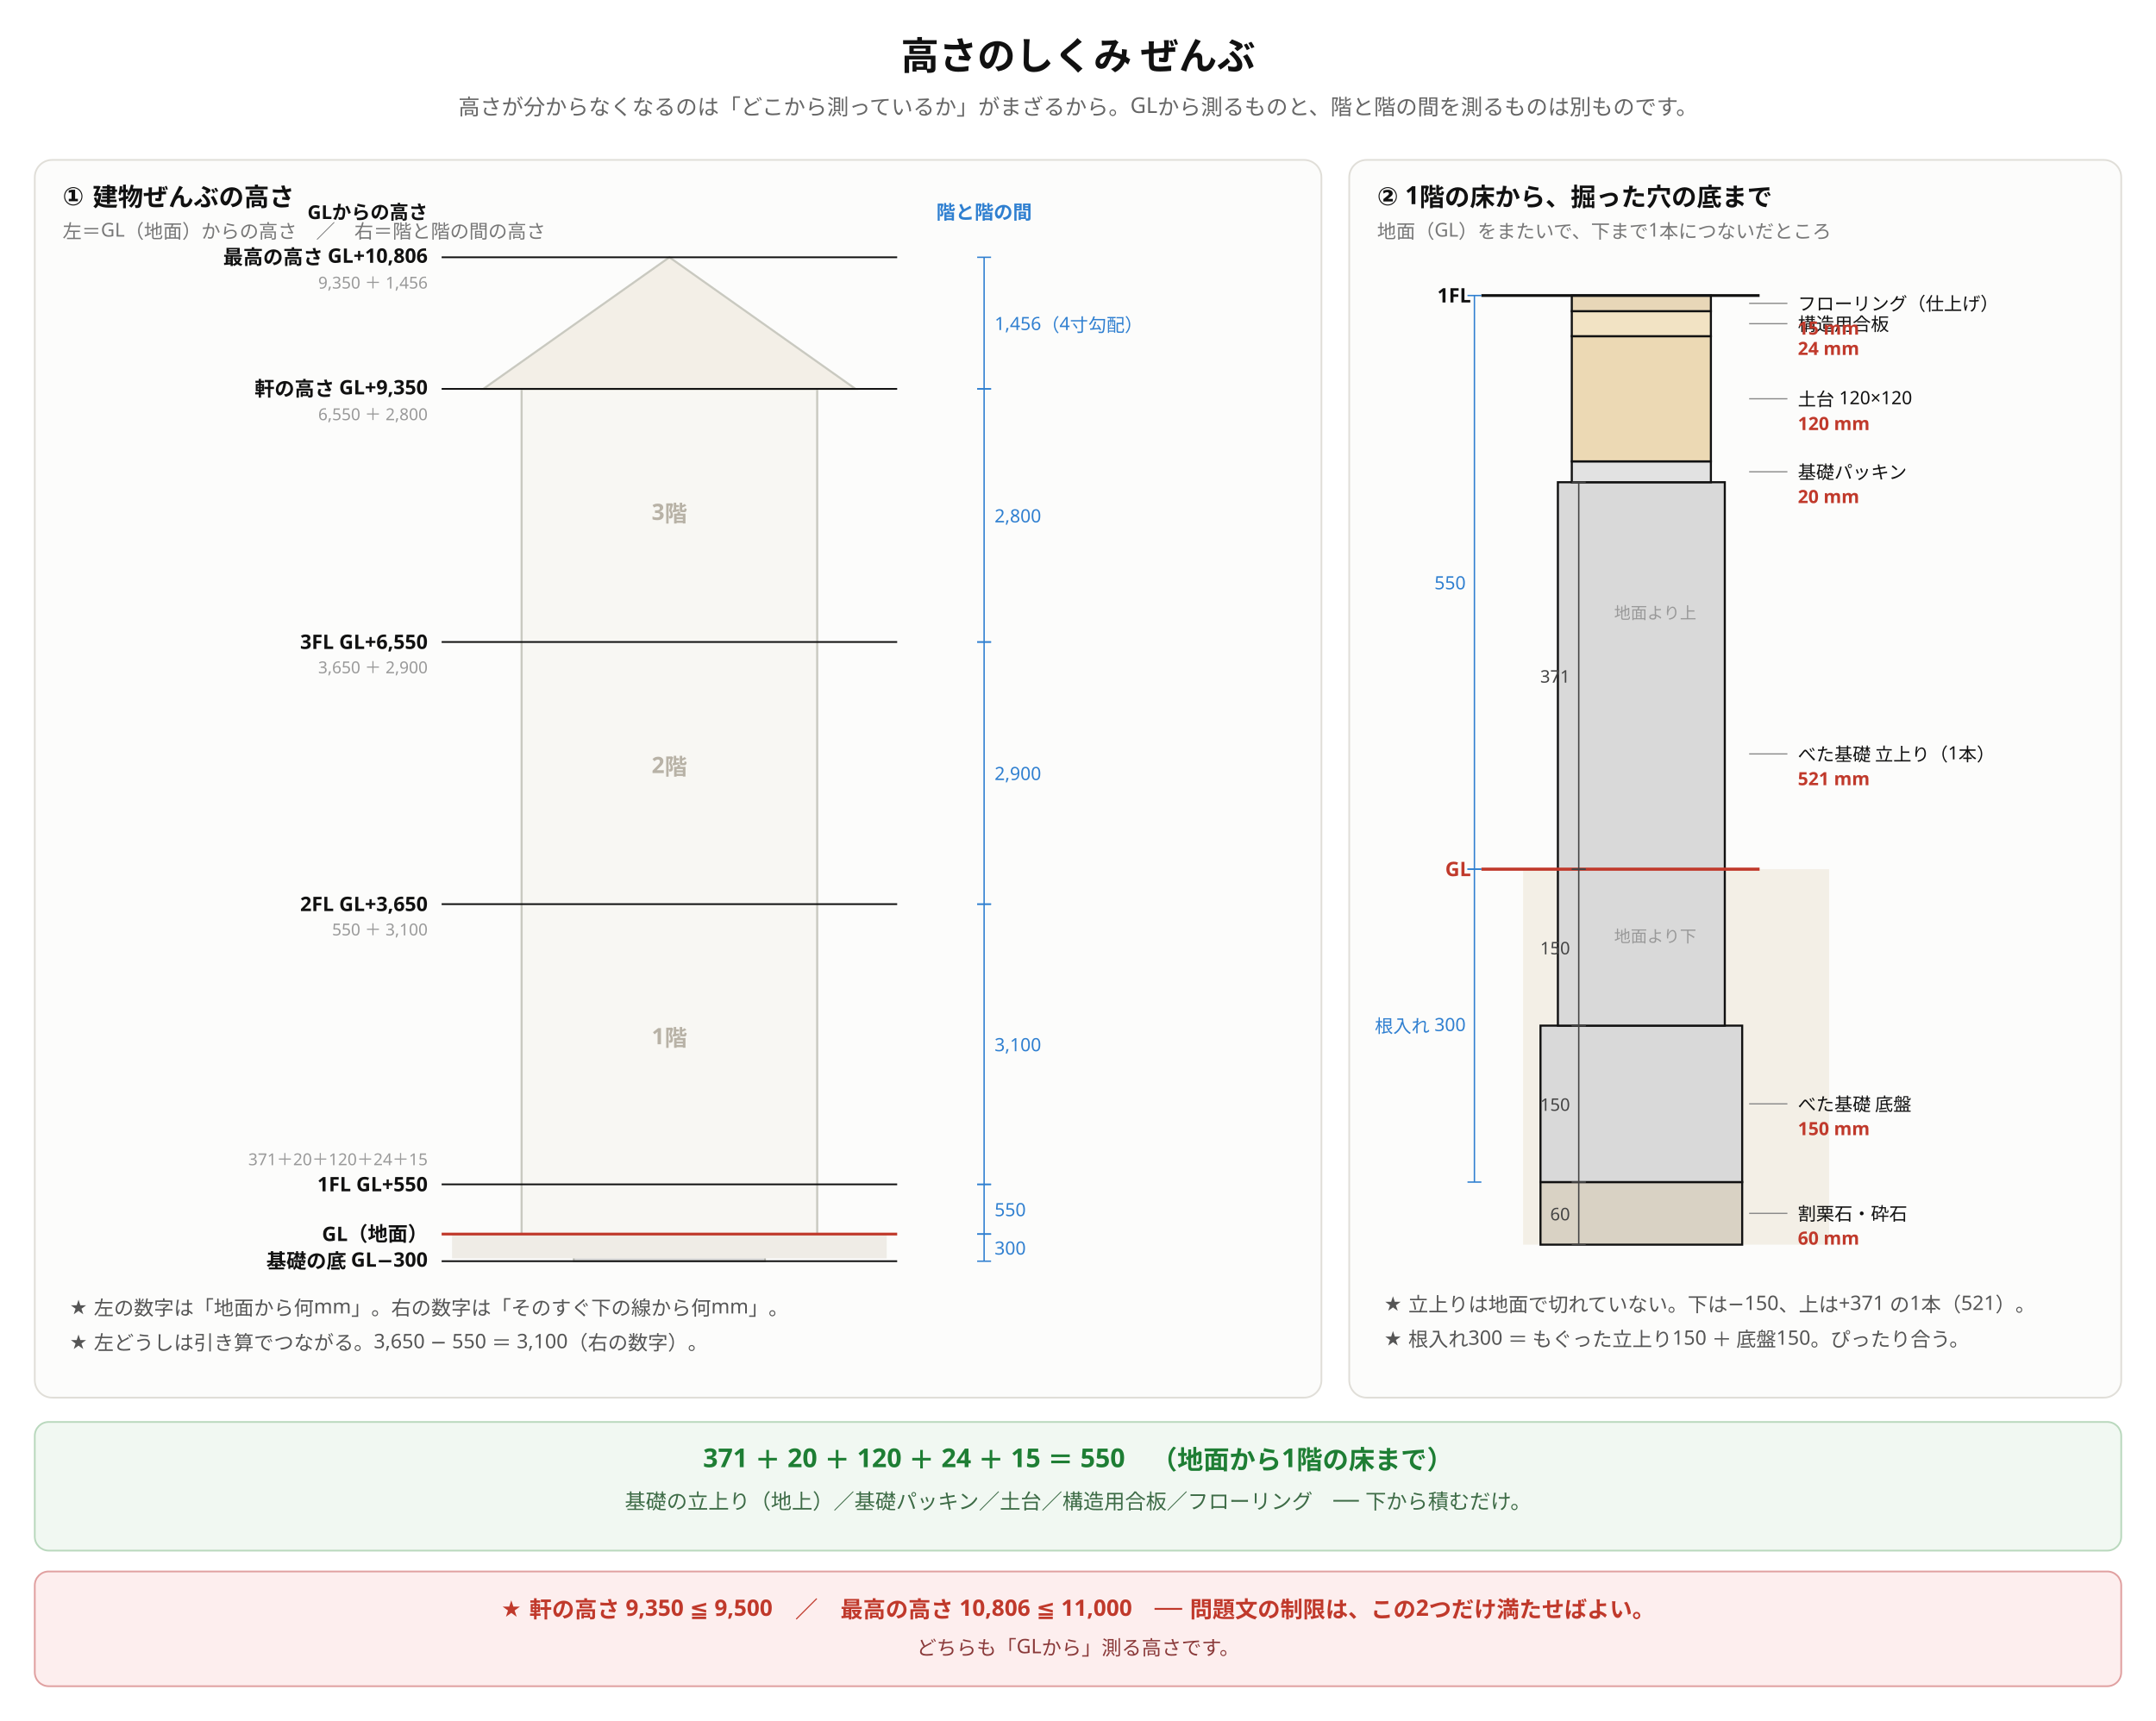
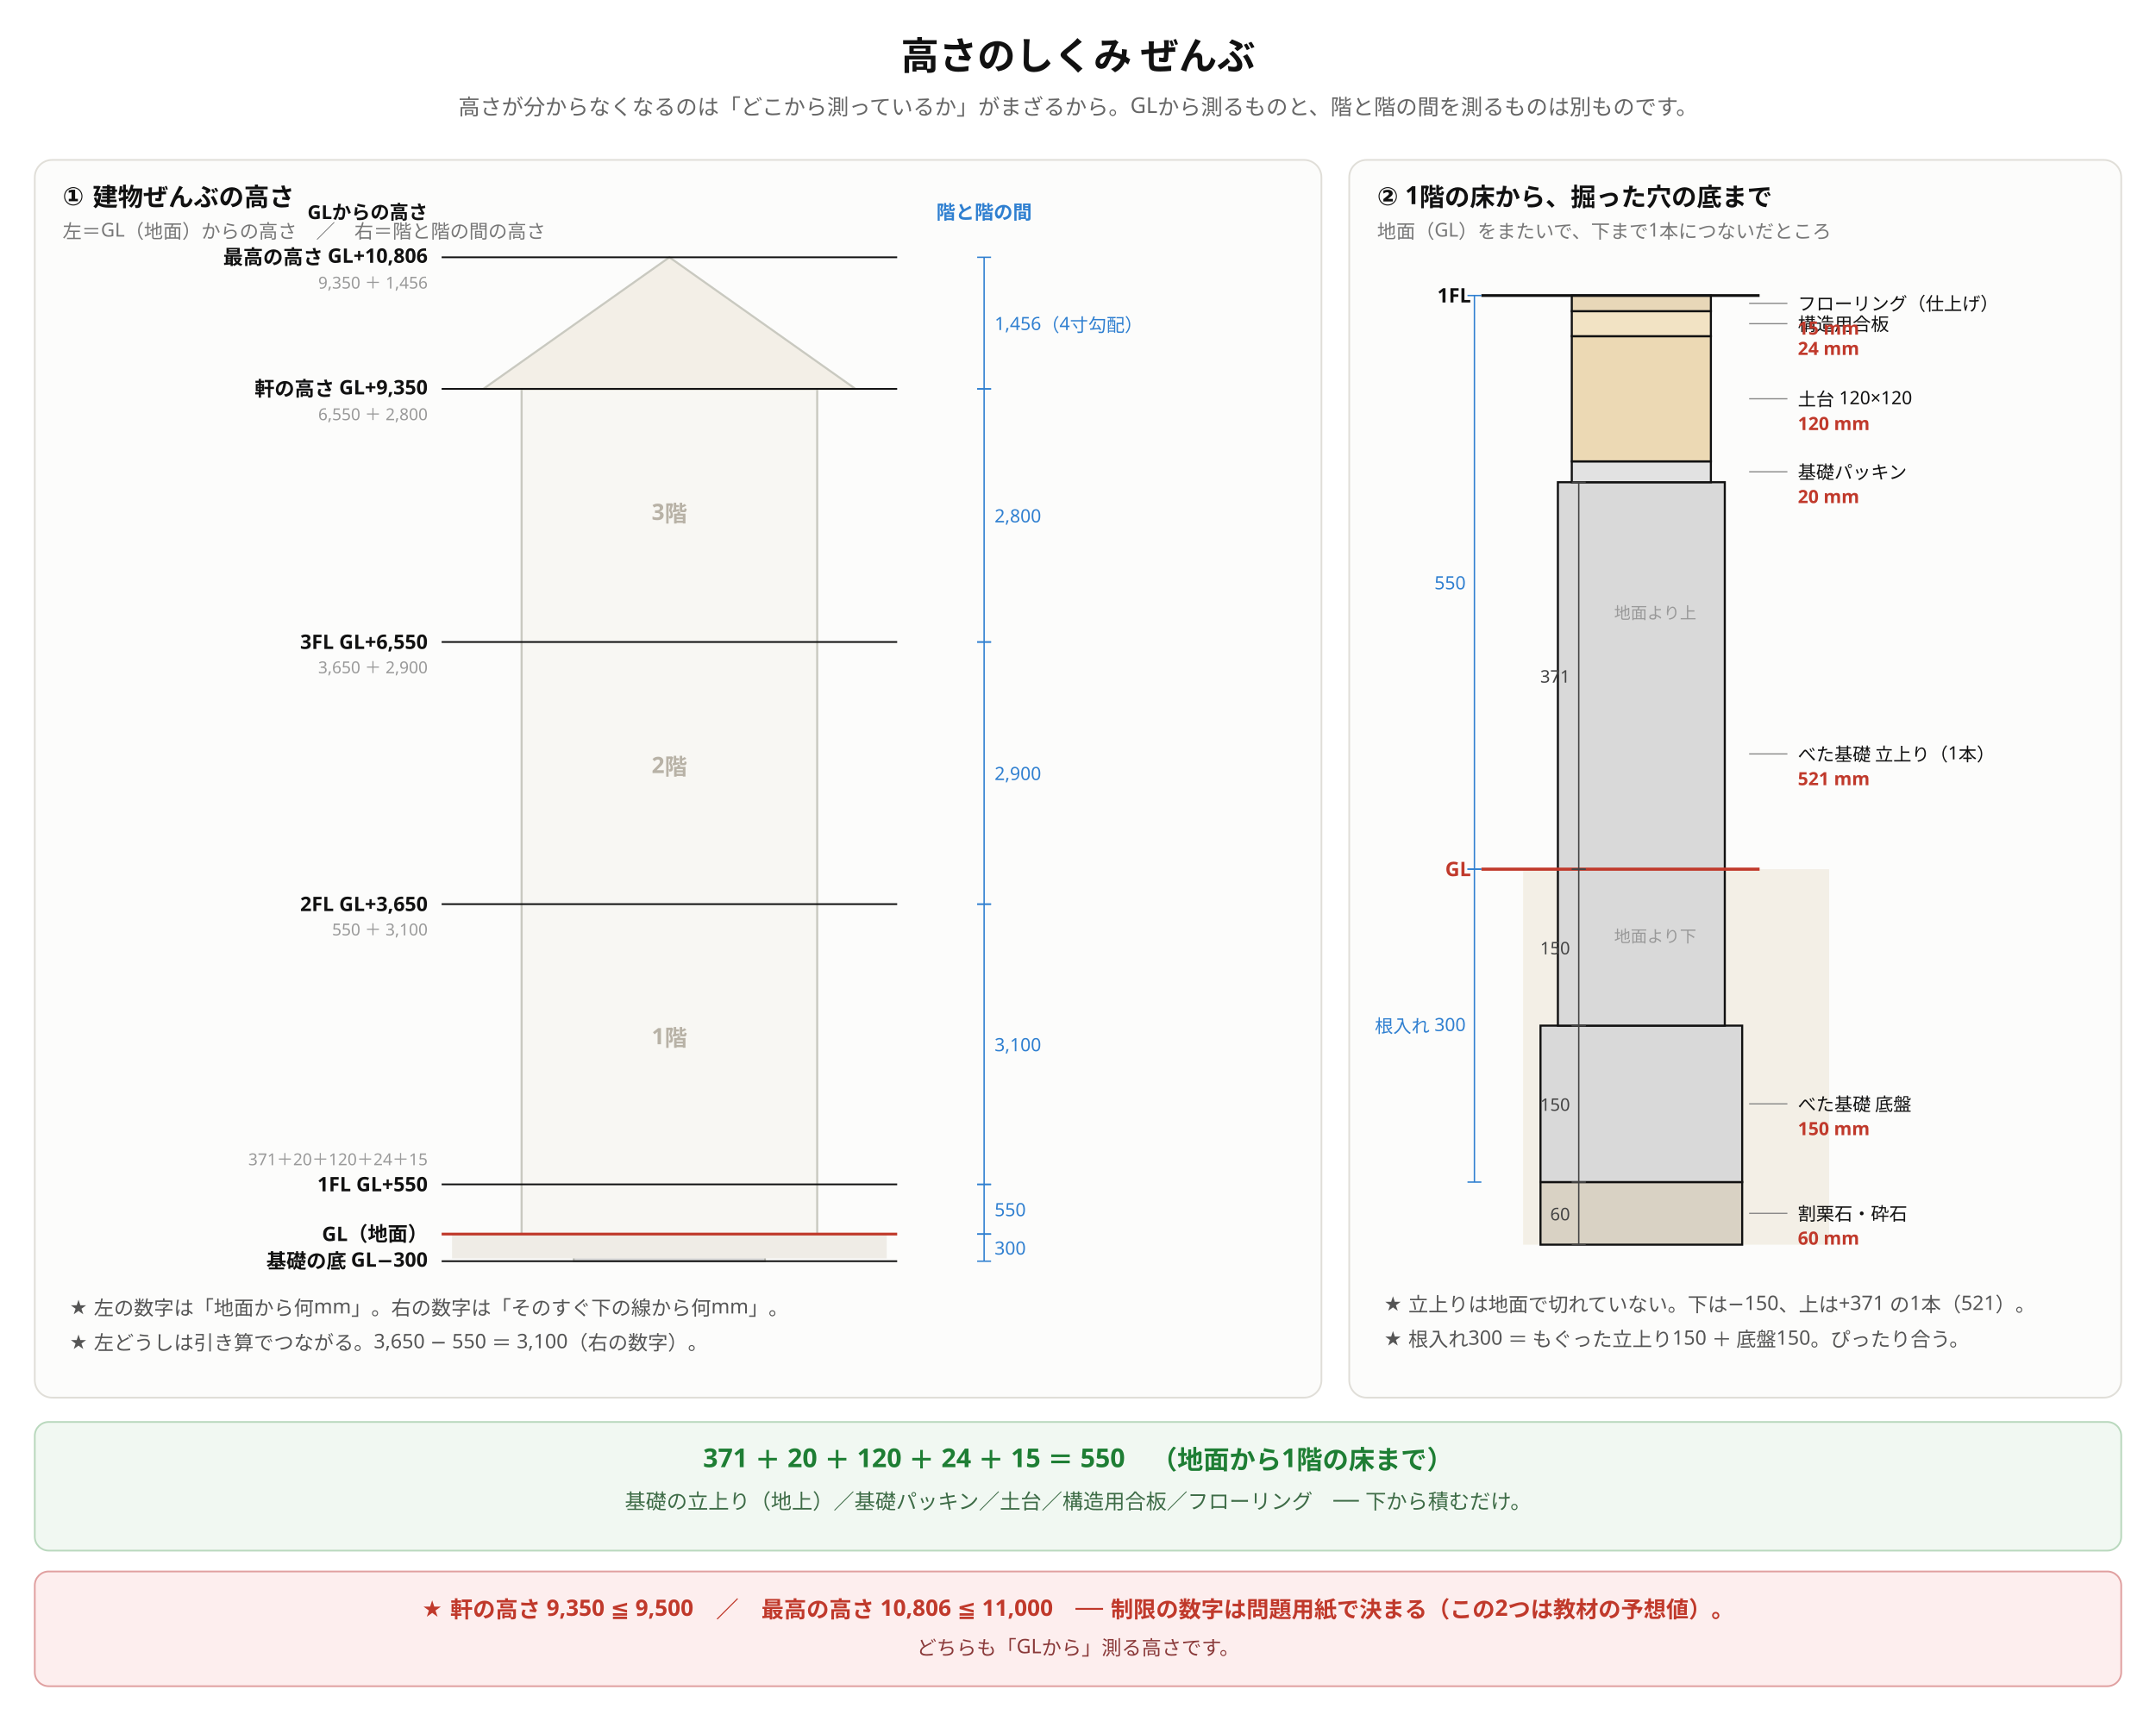
<svg xmlns="http://www.w3.org/2000/svg" viewBox="0 0 1240 990" width="1240" height="990" font-family="'Hiragino Sans','Hiragino Kaku Gothic ProN','Noto Sans JP','Yu Gothic',Meiryo,'IPAGothic',sans-serif">
  <rect width="1240" height="990" fill="#ffffff" />
  <text x="620" y="40" font-size="22" text-anchor="middle" fill="#111" font-weight="700" font-family="'Hiragino Sans','Hiragino Kaku Gothic ProN','Noto Sans JP','Yu Gothic',Meiryo,'IPAGothic',sans-serif">高さのしくみ ぜんぶ</text>
  <text x="620" y="66" font-size="12.5" text-anchor="middle" fill="#666" font-weight="400" font-family="'Hiragino Sans','Hiragino Kaku Gothic ProN','Noto Sans JP','Yu Gothic',Meiryo,'IPAGothic',sans-serif">高さが分からなくなるのは「どこから測っているか」がまざるから。GLから測るものと、階と階の間を測るものは別ものです。</text>
  <rect x="20" y="92" width="740" height="712" fill="#fcfcfb" stroke="#e0ded8" stroke-width="1.0" rx="10" />
  <text x="36" y="118" font-size="14.5" text-anchor="start" fill="#111" font-weight="700" font-family="'Hiragino Sans','Hiragino Kaku Gothic ProN','Noto Sans JP','Yu Gothic',Meiryo,'IPAGothic',sans-serif">① 建物ぜんぶの高さ</text>
  <text x="36" y="137" font-size="11" text-anchor="start" fill="#777" font-weight="400" font-family="'Hiragino Sans','Hiragino Kaku Gothic ProN','Noto Sans JP','Yu Gothic',Meiryo,'IPAGothic',sans-serif">左＝GL（地面）からの高さ　／　右＝階と階の間の高さ</text>
  <rect x="300" y="223.71" width="170" height="486.2" fill="#f8f7f3" stroke="#c9c9c0" stroke-width="1.2" />
  <polygon points="278,223.71 385,148 492,223.71" fill="#f3efe7" stroke="#c9c9c0" stroke-width="1.2" />
  <rect x="330" y="709.91" width="110" height="15.6" fill="#d9d9d9" stroke="#b6b6ae" stroke-width="1.0" />
  <rect x="260" y="709.91" width="250" height="14" fill="#efece6" stroke="none" />
  <text x="385" y="299.11" font-size="13" text-anchor="middle" fill="#b8b2a6" font-weight="700" font-family="'Hiragino Sans','Hiragino Kaku Gothic ProN','Noto Sans JP','Yu Gothic',Meiryo,'IPAGothic',sans-serif">3階</text>
  <text x="385" y="444.71" font-size="13" text-anchor="middle" fill="#b8b2a6" font-weight="700" font-family="'Hiragino Sans','Hiragino Kaku Gothic ProN','Noto Sans JP','Yu Gothic',Meiryo,'IPAGothic',sans-serif">2階</text>
  <text x="385" y="600.71" font-size="13" text-anchor="middle" fill="#b8b2a6" font-weight="700" font-family="'Hiragino Sans','Hiragino Kaku Gothic ProN','Noto Sans JP','Yu Gothic',Meiryo,'IPAGothic',sans-serif">1階</text>
  <line x1="254" y1="148" x2="516" y2="148" stroke="#111" stroke-width="1.0" />
  <text x="246" y="152" font-size="11.5" text-anchor="end" fill="#111" font-weight="700" font-family="'Hiragino Sans','Hiragino Kaku Gothic ProN','Noto Sans JP','Yu Gothic',Meiryo,'IPAGothic',sans-serif">最高の高さ  GL+10,806</text>
  <text x="246" y="166" font-size="9.5" text-anchor="end" fill="#999" font-weight="400" font-family="'Hiragino Sans','Hiragino Kaku Gothic ProN','Noto Sans JP','Yu Gothic',Meiryo,'IPAGothic',sans-serif">9,350 ＋ 1,456</text>
  <line x1="254" y1="223.71" x2="516" y2="223.71" stroke="#111" stroke-width="1.0" />
  <text x="246" y="227.71" font-size="11.5" text-anchor="end" fill="#111" font-weight="700" font-family="'Hiragino Sans','Hiragino Kaku Gothic ProN','Noto Sans JP','Yu Gothic',Meiryo,'IPAGothic',sans-serif">軒の高さ  GL+9,350</text>
  <text x="246" y="241.71" font-size="9.5" text-anchor="end" fill="#999" font-weight="400" font-family="'Hiragino Sans','Hiragino Kaku Gothic ProN','Noto Sans JP','Yu Gothic',Meiryo,'IPAGothic',sans-serif">6,550 ＋ 2,800</text>
  <line x1="254" y1="369.31" x2="516" y2="369.31" stroke="#111" stroke-width="1.0" />
  <text x="246" y="373.31" font-size="11.5" text-anchor="end" fill="#111" font-weight="700" font-family="'Hiragino Sans','Hiragino Kaku Gothic ProN','Noto Sans JP','Yu Gothic',Meiryo,'IPAGothic',sans-serif">3FL  GL+6,550</text>
  <text x="246" y="387.31" font-size="9.5" text-anchor="end" fill="#999" font-weight="400" font-family="'Hiragino Sans','Hiragino Kaku Gothic ProN','Noto Sans JP','Yu Gothic',Meiryo,'IPAGothic',sans-serif">3,650 ＋ 2,900</text>
  <line x1="254" y1="520.11" x2="516" y2="520.11" stroke="#111" stroke-width="1.0" />
  <text x="246" y="524.11" font-size="11.5" text-anchor="end" fill="#111" font-weight="700" font-family="'Hiragino Sans','Hiragino Kaku Gothic ProN','Noto Sans JP','Yu Gothic',Meiryo,'IPAGothic',sans-serif">2FL  GL+3,650</text>
  <text x="246" y="538.11" font-size="9.5" text-anchor="end" fill="#999" font-weight="400" font-family="'Hiragino Sans','Hiragino Kaku Gothic ProN','Noto Sans JP','Yu Gothic',Meiryo,'IPAGothic',sans-serif">550 ＋ 3,100</text>
  <line x1="254" y1="681.31" x2="516" y2="681.31" stroke="#111" stroke-width="1.0" />
  <text x="246" y="685.31" font-size="11.5" text-anchor="end" fill="#111" font-weight="700" font-family="'Hiragino Sans','Hiragino Kaku Gothic ProN','Noto Sans JP','Yu Gothic',Meiryo,'IPAGothic',sans-serif">1FL  GL+550</text>
  <text x="246" y="670.31" font-size="9.5" text-anchor="end" fill="#999" font-weight="400" font-family="'Hiragino Sans','Hiragino Kaku Gothic ProN','Noto Sans JP','Yu Gothic',Meiryo,'IPAGothic',sans-serif">371＋20＋120＋24＋15</text>
  <line x1="254" y1="709.91" x2="516" y2="709.91" stroke="#c0392b" stroke-width="1.6" />
  <text x="246" y="713.91" font-size="11.5" text-anchor="end" fill="#111" font-weight="700" font-family="'Hiragino Sans','Hiragino Kaku Gothic ProN','Noto Sans JP','Yu Gothic',Meiryo,'IPAGothic',sans-serif">GL（地面）</text>
  <line x1="254" y1="725.51" x2="516" y2="725.51" stroke="#111" stroke-width="1.0" />
  <text x="246" y="729.51" font-size="11.5" text-anchor="end" fill="#111" font-weight="700" font-family="'Hiragino Sans','Hiragino Kaku Gothic ProN','Noto Sans JP','Yu Gothic',Meiryo,'IPAGothic',sans-serif">基礎の底  GL−300</text>
  <line x1="566" y1="148" x2="566" y2="223.71" stroke="#2f7fd0" stroke-width="0.8" />
  <line x1="562" y1="148" x2="570" y2="148" stroke="#2f7fd0" stroke-width="0.8" />
  <line x1="562" y1="223.71" x2="570" y2="223.71" stroke="#2f7fd0" stroke-width="0.8" />
  <text x="572" y="189.86" font-size="10.5" text-anchor="start" fill="#2f7fd0" font-weight="400" font-family="'Hiragino Sans','Hiragino Kaku Gothic ProN','Noto Sans JP','Yu Gothic',Meiryo,'IPAGothic',sans-serif">1,456（4寸勾配）</text>
  <line x1="566" y1="223.71" x2="566" y2="369.31" stroke="#2f7fd0" stroke-width="0.8" />
  <line x1="562" y1="223.71" x2="570" y2="223.71" stroke="#2f7fd0" stroke-width="0.8" />
  <line x1="562" y1="369.31" x2="570" y2="369.31" stroke="#2f7fd0" stroke-width="0.8" />
  <text x="572" y="300.51" font-size="10.5" text-anchor="start" fill="#2f7fd0" font-weight="400" font-family="'Hiragino Sans','Hiragino Kaku Gothic ProN','Noto Sans JP','Yu Gothic',Meiryo,'IPAGothic',sans-serif">2,800</text>
  <line x1="566" y1="369.31" x2="566" y2="520.11" stroke="#2f7fd0" stroke-width="0.8" />
  <line x1="562" y1="369.31" x2="570" y2="369.31" stroke="#2f7fd0" stroke-width="0.8" />
  <line x1="562" y1="520.11" x2="570" y2="520.11" stroke="#2f7fd0" stroke-width="0.8" />
  <text x="572" y="448.71" font-size="10.5" text-anchor="start" fill="#2f7fd0" font-weight="400" font-family="'Hiragino Sans','Hiragino Kaku Gothic ProN','Noto Sans JP','Yu Gothic',Meiryo,'IPAGothic',sans-serif">2,900</text>
  <line x1="566" y1="520.11" x2="566" y2="681.31" stroke="#2f7fd0" stroke-width="0.8" />
  <line x1="562" y1="520.11" x2="570" y2="520.11" stroke="#2f7fd0" stroke-width="0.8" />
  <line x1="562" y1="681.31" x2="570" y2="681.31" stroke="#2f7fd0" stroke-width="0.8" />
  <text x="572" y="604.71" font-size="10.5" text-anchor="start" fill="#2f7fd0" font-weight="400" font-family="'Hiragino Sans','Hiragino Kaku Gothic ProN','Noto Sans JP','Yu Gothic',Meiryo,'IPAGothic',sans-serif">3,100</text>
  <line x1="566" y1="681.31" x2="566" y2="709.91" stroke="#2f7fd0" stroke-width="0.8" />
  <line x1="562" y1="681.31" x2="570" y2="681.31" stroke="#2f7fd0" stroke-width="0.8" />
  <line x1="562" y1="709.91" x2="570" y2="709.91" stroke="#2f7fd0" stroke-width="0.8" />
  <text x="572" y="699.61" font-size="10.5" text-anchor="start" fill="#2f7fd0" font-weight="400" font-family="'Hiragino Sans','Hiragino Kaku Gothic ProN','Noto Sans JP','Yu Gothic',Meiryo,'IPAGothic',sans-serif">550</text>
  <line x1="566" y1="709.91" x2="566" y2="725.51" stroke="#2f7fd0" stroke-width="0.8" />
  <line x1="562" y1="709.91" x2="570" y2="709.91" stroke="#2f7fd0" stroke-width="0.8" />
  <line x1="562" y1="725.51" x2="570" y2="725.51" stroke="#2f7fd0" stroke-width="0.8" />
  <text x="572" y="721.71" font-size="10.5" text-anchor="start" fill="#2f7fd0" font-weight="400" font-family="'Hiragino Sans','Hiragino Kaku Gothic ProN','Noto Sans JP','Yu Gothic',Meiryo,'IPAGothic',sans-serif">300</text>
  <text x="566" y="126" font-size="11" text-anchor="middle" fill="#2f7fd0" font-weight="700" font-family="'Hiragino Sans','Hiragino Kaku Gothic ProN','Noto Sans JP','Yu Gothic',Meiryo,'IPAGothic',sans-serif">階と階の間</text>
  <text x="246" y="126" font-size="11" text-anchor="end" fill="#111" font-weight="700" font-family="'Hiragino Sans','Hiragino Kaku Gothic ProN','Noto Sans JP','Yu Gothic',Meiryo,'IPAGothic',sans-serif">GLからの高さ</text>
  <text x="40" y="756" font-size="11.5" text-anchor="start" fill="#555" font-weight="400" font-family="'Hiragino Sans','Hiragino Kaku Gothic ProN','Noto Sans JP','Yu Gothic',Meiryo,'IPAGothic',sans-serif">★ 左の数字は「地面から何mm」。右の数字は「そのすぐ下の線から何mm」。</text>
  <text x="40" y="776" font-size="11.5" text-anchor="start" fill="#555" font-weight="400" font-family="'Hiragino Sans','Hiragino Kaku Gothic ProN','Noto Sans JP','Yu Gothic',Meiryo,'IPAGothic',sans-serif">★ 左どうしは引き算でつながる。3,650 − 550 ＝ 3,100（右の数字）。</text>
  <rect x="776" y="92" width="444" height="712" fill="#fcfcfb" stroke="#e0ded8" stroke-width="1.0" rx="10" />
  <text x="792" y="118" font-size="14.5" text-anchor="start" fill="#111" font-weight="700" font-family="'Hiragino Sans','Hiragino Kaku Gothic ProN','Noto Sans JP','Yu Gothic',Meiryo,'IPAGothic',sans-serif">② 1階の床から、掘った穴の底まで</text>
  <text x="792" y="137" font-size="11" text-anchor="start" fill="#777" font-weight="400" font-family="'Hiragino Sans','Hiragino Kaku Gothic ProN','Noto Sans JP','Yu Gothic',Meiryo,'IPAGothic',sans-serif">地面（GL）をまたいで、下まで1本につないだところ</text>
  <rect x="876" y="500" width="176" height="216" fill="#f3efe6" stroke="none" />
  <rect x="886" y="680" width="116" height="36" fill="#d9d2c4" stroke="#111" stroke-width="1.2" />
  <line x1="1006" y1="698" x2="1028" y2="698" stroke="#888" stroke-width="0.7" />
  <text x="1034" y="702" font-size="10.5" text-anchor="start" fill="#111" font-weight="400" font-family="'Hiragino Sans','Hiragino Kaku Gothic ProN','Noto Sans JP','Yu Gothic',Meiryo,'IPAGothic',sans-serif">割栗石・砕石</text>
  <text x="1034" y="716" font-size="10.5" text-anchor="start" fill="#c0392b" font-weight="700" font-family="'Hiragino Sans','Hiragino Kaku Gothic ProN','Noto Sans JP','Yu Gothic',Meiryo,'IPAGothic',sans-serif">60 mm</text>
  <rect x="886" y="590" width="116" height="90" fill="#d9d9d9" stroke="#111" stroke-width="1.2" />
  <line x1="1006" y1="635" x2="1028" y2="635" stroke="#888" stroke-width="0.7" />
  <text x="1034" y="639" font-size="10.5" text-anchor="start" fill="#111" font-weight="400" font-family="'Hiragino Sans','Hiragino Kaku Gothic ProN','Noto Sans JP','Yu Gothic',Meiryo,'IPAGothic',sans-serif">べた基礎 底盤</text>
  <text x="1034" y="653" font-size="10.5" text-anchor="start" fill="#c0392b" font-weight="700" font-family="'Hiragino Sans','Hiragino Kaku Gothic ProN','Noto Sans JP','Yu Gothic',Meiryo,'IPAGothic',sans-serif">150 mm</text>
  <rect x="896" y="277.4" width="96" height="312.6" fill="#d9d9d9" stroke="#111" stroke-width="1.2" />
  <line x1="1006" y1="433.7" x2="1028" y2="433.7" stroke="#888" stroke-width="0.7" />
  <text x="1034" y="437.7" font-size="10.5" text-anchor="start" fill="#111" font-weight="400" font-family="'Hiragino Sans','Hiragino Kaku Gothic ProN','Noto Sans JP','Yu Gothic',Meiryo,'IPAGothic',sans-serif">べた基礎 立上り（1本）</text>
  <text x="1034" y="451.7" font-size="10.5" text-anchor="start" fill="#c0392b" font-weight="700" font-family="'Hiragino Sans','Hiragino Kaku Gothic ProN','Noto Sans JP','Yu Gothic',Meiryo,'IPAGothic',sans-serif">521 mm</text>
  <rect x="904" y="265.4" width="80" height="12" fill="#e2e2e2" stroke="#111" stroke-width="1.2" />
  <line x1="1006" y1="271.4" x2="1028" y2="271.4" stroke="#888" stroke-width="0.7" />
  <text x="1034" y="275.4" font-size="10.5" text-anchor="start" fill="#111" font-weight="400" font-family="'Hiragino Sans','Hiragino Kaku Gothic ProN','Noto Sans JP','Yu Gothic',Meiryo,'IPAGothic',sans-serif">基礎パッキン</text>
  <text x="1034" y="289.4" font-size="10.5" text-anchor="start" fill="#c0392b" font-weight="700" font-family="'Hiragino Sans','Hiragino Kaku Gothic ProN','Noto Sans JP','Yu Gothic',Meiryo,'IPAGothic',sans-serif">20 mm</text>
  <rect x="904" y="193.4" width="80" height="72" fill="#ecd9b4" stroke="#111" stroke-width="1.2" />
  <line x1="1006" y1="229.4" x2="1028" y2="229.4" stroke="#888" stroke-width="0.7" />
  <text x="1034" y="233.4" font-size="10.5" text-anchor="start" fill="#111" font-weight="400" font-family="'Hiragino Sans','Hiragino Kaku Gothic ProN','Noto Sans JP','Yu Gothic',Meiryo,'IPAGothic',sans-serif">土台 120×120</text>
  <text x="1034" y="247.4" font-size="10.5" text-anchor="start" fill="#c0392b" font-weight="700" font-family="'Hiragino Sans','Hiragino Kaku Gothic ProN','Noto Sans JP','Yu Gothic',Meiryo,'IPAGothic',sans-serif">120 mm</text>
  <rect x="904" y="179" width="80" height="14.4" fill="#f2e3c4" stroke="#111" stroke-width="1.2" />
  <line x1="1006" y1="186.2" x2="1028" y2="186.2" stroke="#888" stroke-width="0.7" />
  <text x="1034" y="190.2" font-size="10.5" text-anchor="start" fill="#111" font-weight="400" font-family="'Hiragino Sans','Hiragino Kaku Gothic ProN','Noto Sans JP','Yu Gothic',Meiryo,'IPAGothic',sans-serif">構造用合板</text>
  <text x="1034" y="204.2" font-size="10.5" text-anchor="start" fill="#c0392b" font-weight="700" font-family="'Hiragino Sans','Hiragino Kaku Gothic ProN','Noto Sans JP','Yu Gothic',Meiryo,'IPAGothic',sans-serif">24 mm</text>
  <rect x="904" y="170" width="80" height="9" fill="#e8d7b8" stroke="#111" stroke-width="1.2" />
  <line x1="1006" y1="174.5" x2="1028" y2="174.5" stroke="#888" stroke-width="0.7" />
  <text x="1034" y="178.5" font-size="10.5" text-anchor="start" fill="#111" font-weight="400" font-family="'Hiragino Sans','Hiragino Kaku Gothic ProN','Noto Sans JP','Yu Gothic',Meiryo,'IPAGothic',sans-serif">フローリング（仕上げ）</text>
  <text x="1034" y="192.5" font-size="10.5" text-anchor="start" fill="#c0392b" font-weight="700" font-family="'Hiragino Sans','Hiragino Kaku Gothic ProN','Noto Sans JP','Yu Gothic',Meiryo,'IPAGothic',sans-serif">15 mm</text>
  <line x1="852" y1="500" x2="1012" y2="500" stroke="#c0392b" stroke-width="1.8" />
  <text x="846" y="504" font-size="11.5" text-anchor="end" fill="#c0392b" font-weight="700" font-family="'Hiragino Sans','Hiragino Kaku Gothic ProN','Noto Sans JP','Yu Gothic',Meiryo,'IPAGothic',sans-serif">GL</text>
  <line x1="852" y1="170" x2="1012" y2="170" stroke="#111" stroke-width="1.6" />
  <text x="846" y="174" font-size="11.5" text-anchor="end" fill="#111" font-weight="700" font-family="'Hiragino Sans','Hiragino Kaku Gothic ProN','Noto Sans JP','Yu Gothic',Meiryo,'IPAGothic',sans-serif">1FL</text>
  <line x1="908" y1="277.4" x2="908" y2="500" stroke="#444" stroke-width="0.8" />
  <line x1="904" y1="277.4" x2="912" y2="277.4" stroke="#444" stroke-width="0.8" />
  <line x1="904" y1="500" x2="912" y2="500" stroke="#444" stroke-width="0.8" />
  <text x="903" y="392.7" font-size="10" text-anchor="end" fill="#444" font-weight="400" font-family="'Hiragino Sans','Hiragino Kaku Gothic ProN','Noto Sans JP','Yu Gothic',Meiryo,'IPAGothic',sans-serif">371</text>
  <line x1="908" y1="500" x2="908" y2="590" stroke="#444" stroke-width="0.8" />
  <line x1="904" y1="500" x2="912" y2="500" stroke="#444" stroke-width="0.8" />
  <line x1="904" y1="590" x2="912" y2="590" stroke="#444" stroke-width="0.8" />
  <text x="903" y="549" font-size="10" text-anchor="end" fill="#444" font-weight="400" font-family="'Hiragino Sans','Hiragino Kaku Gothic ProN','Noto Sans JP','Yu Gothic',Meiryo,'IPAGothic',sans-serif">150</text>
  <line x1="908" y1="590" x2="908" y2="680" stroke="#444" stroke-width="0.8" />
  <line x1="904" y1="590" x2="912" y2="590" stroke="#444" stroke-width="0.8" />
  <line x1="904" y1="680" x2="912" y2="680" stroke="#444" stroke-width="0.8" />
  <text x="903" y="639" font-size="10" text-anchor="end" fill="#444" font-weight="400" font-family="'Hiragino Sans','Hiragino Kaku Gothic ProN','Noto Sans JP','Yu Gothic',Meiryo,'IPAGothic',sans-serif">150</text>
  <line x1="908" y1="680" x2="908" y2="716" stroke="#444" stroke-width="0.8" />
  <line x1="904" y1="680" x2="912" y2="680" stroke="#444" stroke-width="0.8" />
  <line x1="904" y1="716" x2="912" y2="716" stroke="#444" stroke-width="0.8" />
  <text x="903" y="702" font-size="10" text-anchor="end" fill="#444" font-weight="400" font-family="'Hiragino Sans','Hiragino Kaku Gothic ProN','Noto Sans JP','Yu Gothic',Meiryo,'IPAGothic',sans-serif">60</text>
  <line x1="848" y1="170" x2="848" y2="500" stroke="#2f7fd0" stroke-width="0.8" />
  <line x1="844" y1="170" x2="852" y2="170" stroke="#2f7fd0" stroke-width="0.8" />
  <line x1="844" y1="500" x2="852" y2="500" stroke="#2f7fd0" stroke-width="0.8" />
  <text x="843" y="339" font-size="10.5" text-anchor="end" fill="#2f7fd0" font-weight="400" font-family="'Hiragino Sans','Hiragino Kaku Gothic ProN','Noto Sans JP','Yu Gothic',Meiryo,'IPAGothic',sans-serif">550</text>
  <line x1="848" y1="500" x2="848" y2="680" stroke="#2f7fd0" stroke-width="0.8" />
  <line x1="844" y1="500" x2="852" y2="500" stroke="#2f7fd0" stroke-width="0.8" />
  <line x1="844" y1="680" x2="852" y2="680" stroke="#2f7fd0" stroke-width="0.8" />
  <text x="843" y="594" font-size="10.5" text-anchor="end" fill="#2f7fd0" font-weight="400" font-family="'Hiragino Sans','Hiragino Kaku Gothic ProN','Noto Sans JP','Yu Gothic',Meiryo,'IPAGothic',sans-serif">根入れ 300</text>
  <text x="952" y="356" font-size="9.5" text-anchor="middle" fill="#999" font-weight="400" font-family="'Hiragino Sans','Hiragino Kaku Gothic ProN','Noto Sans JP','Yu Gothic',Meiryo,'IPAGothic',sans-serif">地面より上</text>
  <text x="952" y="542" font-size="9.5" text-anchor="middle" fill="#999" font-weight="400" font-family="'Hiragino Sans','Hiragino Kaku Gothic ProN','Noto Sans JP','Yu Gothic',Meiryo,'IPAGothic',sans-serif">地面より下</text>
  <text x="796" y="754" font-size="11.5" text-anchor="start" fill="#555" font-weight="400" font-family="'Hiragino Sans','Hiragino Kaku Gothic ProN','Noto Sans JP','Yu Gothic',Meiryo,'IPAGothic',sans-serif">★ 立上りは地面で切れていない。下は−150、上は+371 の1本（521）。</text>
  <text x="796" y="774" font-size="11.5" text-anchor="start" fill="#555" font-weight="400" font-family="'Hiragino Sans','Hiragino Kaku Gothic ProN','Noto Sans JP','Yu Gothic',Meiryo,'IPAGothic',sans-serif">★ 根入れ300 ＝ もぐった立上り150 ＋ 底盤150。ぴったり合う。</text>
  <rect x="20" y="818" width="1200" height="74" fill="#f1f8f2" stroke="#b9d8bd" stroke-width="1.0" rx="8" />
  <text x="620" y="844" font-size="15" text-anchor="middle" fill="#1e7e34" font-weight="700" font-family="'Hiragino Sans','Hiragino Kaku Gothic ProN','Noto Sans JP','Yu Gothic',Meiryo,'IPAGothic',sans-serif">371 ＋ 20 ＋ 120 ＋ 24 ＋ 15 ＝ 550　（地面から1階の床まで）</text>
  <text x="620" y="868" font-size="12" text-anchor="middle" fill="#3d6b46" font-weight="400" font-family="'Hiragino Sans','Hiragino Kaku Gothic ProN','Noto Sans JP','Yu Gothic',Meiryo,'IPAGothic',sans-serif">基礎の立上り（地上）／基礎パッキン／土台／構造用合板／フローリング　── 下から積むだけ。</text>
  <rect x="20" y="904" width="1200" height="66" fill="#fdeeee" stroke="#e0a0a0" stroke-width="1.0" rx="8" />
-   <text x="620" y="930" font-size="13" text-anchor="middle" fill="#c0392b" font-weight="700" font-family="'Hiragino Sans','Hiragino Kaku Gothic ProN','Noto Sans JP','Yu Gothic',Meiryo,'IPAGothic',sans-serif">★ 軒の高さ 9,350 ≦ 9,500　／　最高の高さ 10,806 ≦ 11,000　── 問題文の制限は、この2つだけ満たせばよい。</text>
+   <text x="620" y="930" font-size="13" text-anchor="middle" fill="#c0392b" font-weight="700" font-family="'Hiragino Sans','Hiragino Kaku Gothic ProN','Noto Sans JP','Yu Gothic',Meiryo,'IPAGothic',sans-serif">★ 軒の高さ 9,350 ≦ 9,500　／　最高の高さ 10,806 ≦ 11,000　── 制限の数字は問題用紙で決まる（この2つは教材の予想値）。</text>
  <text x="620" y="952" font-size="11.5" text-anchor="middle" fill="#8a3a3a" font-weight="400" font-family="'Hiragino Sans','Hiragino Kaku Gothic ProN','Noto Sans JP','Yu Gothic',Meiryo,'IPAGothic',sans-serif">どちらも「GLから」測る高さです。</text>
</svg>
